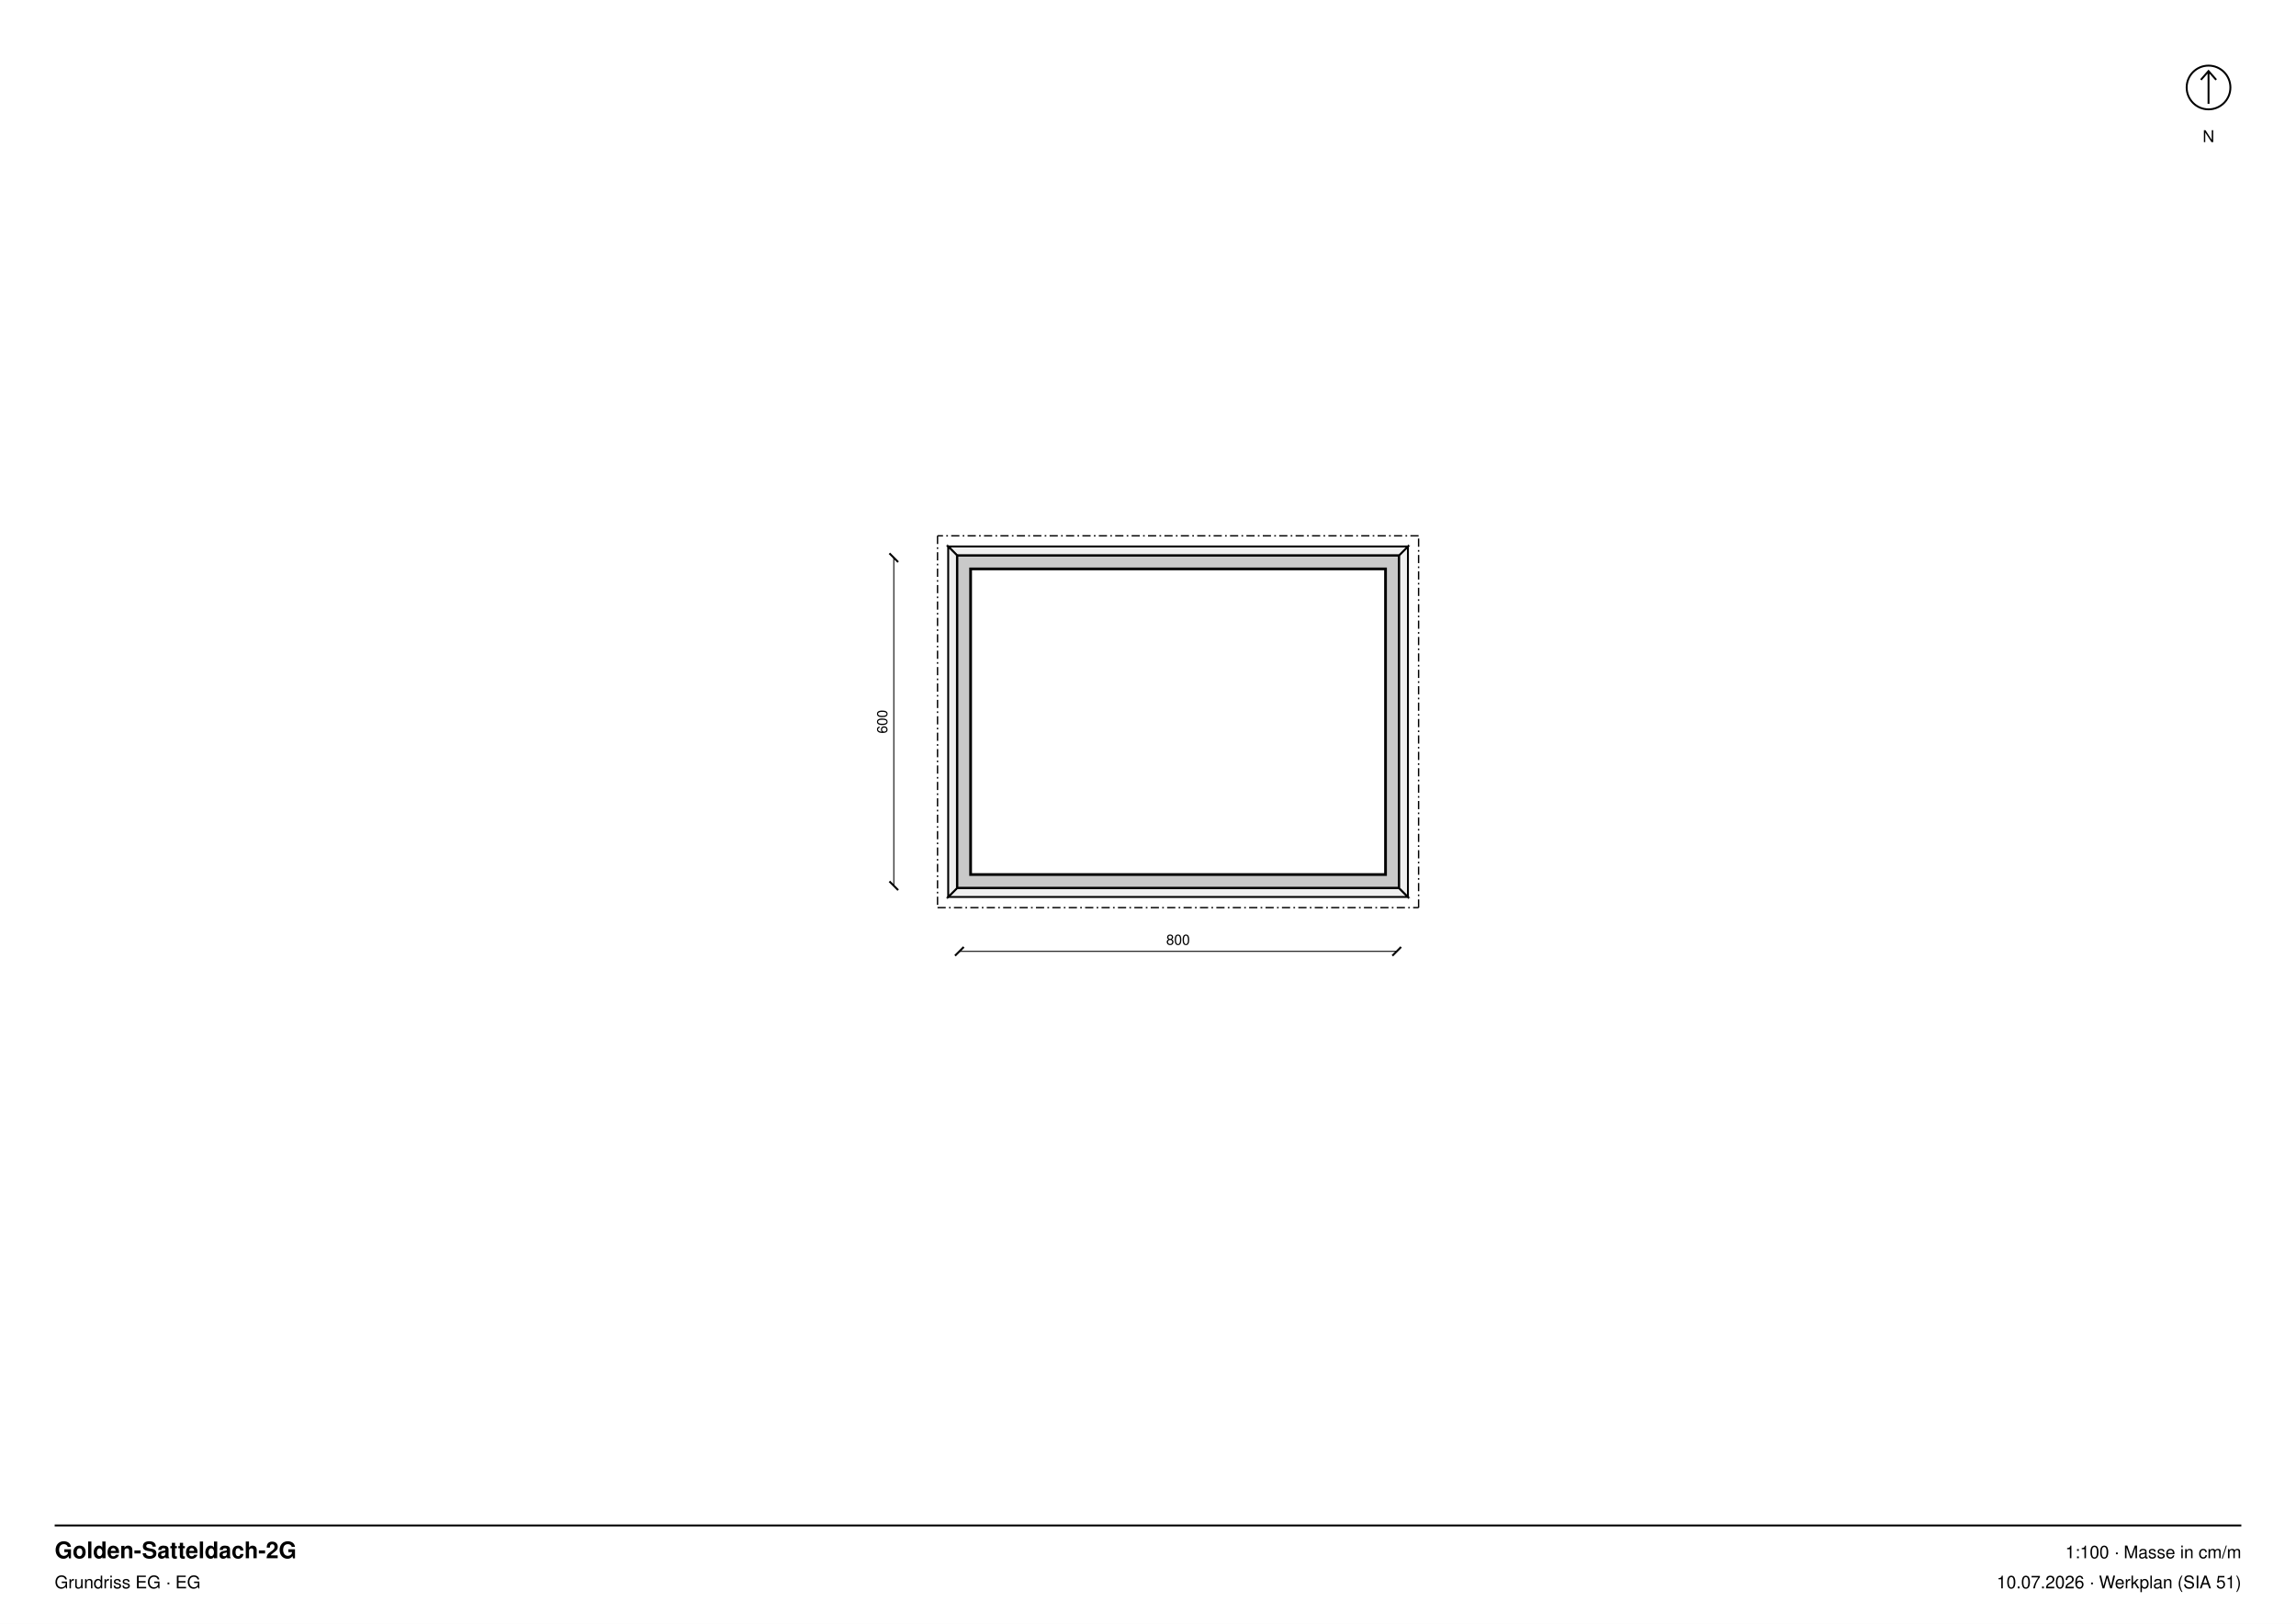
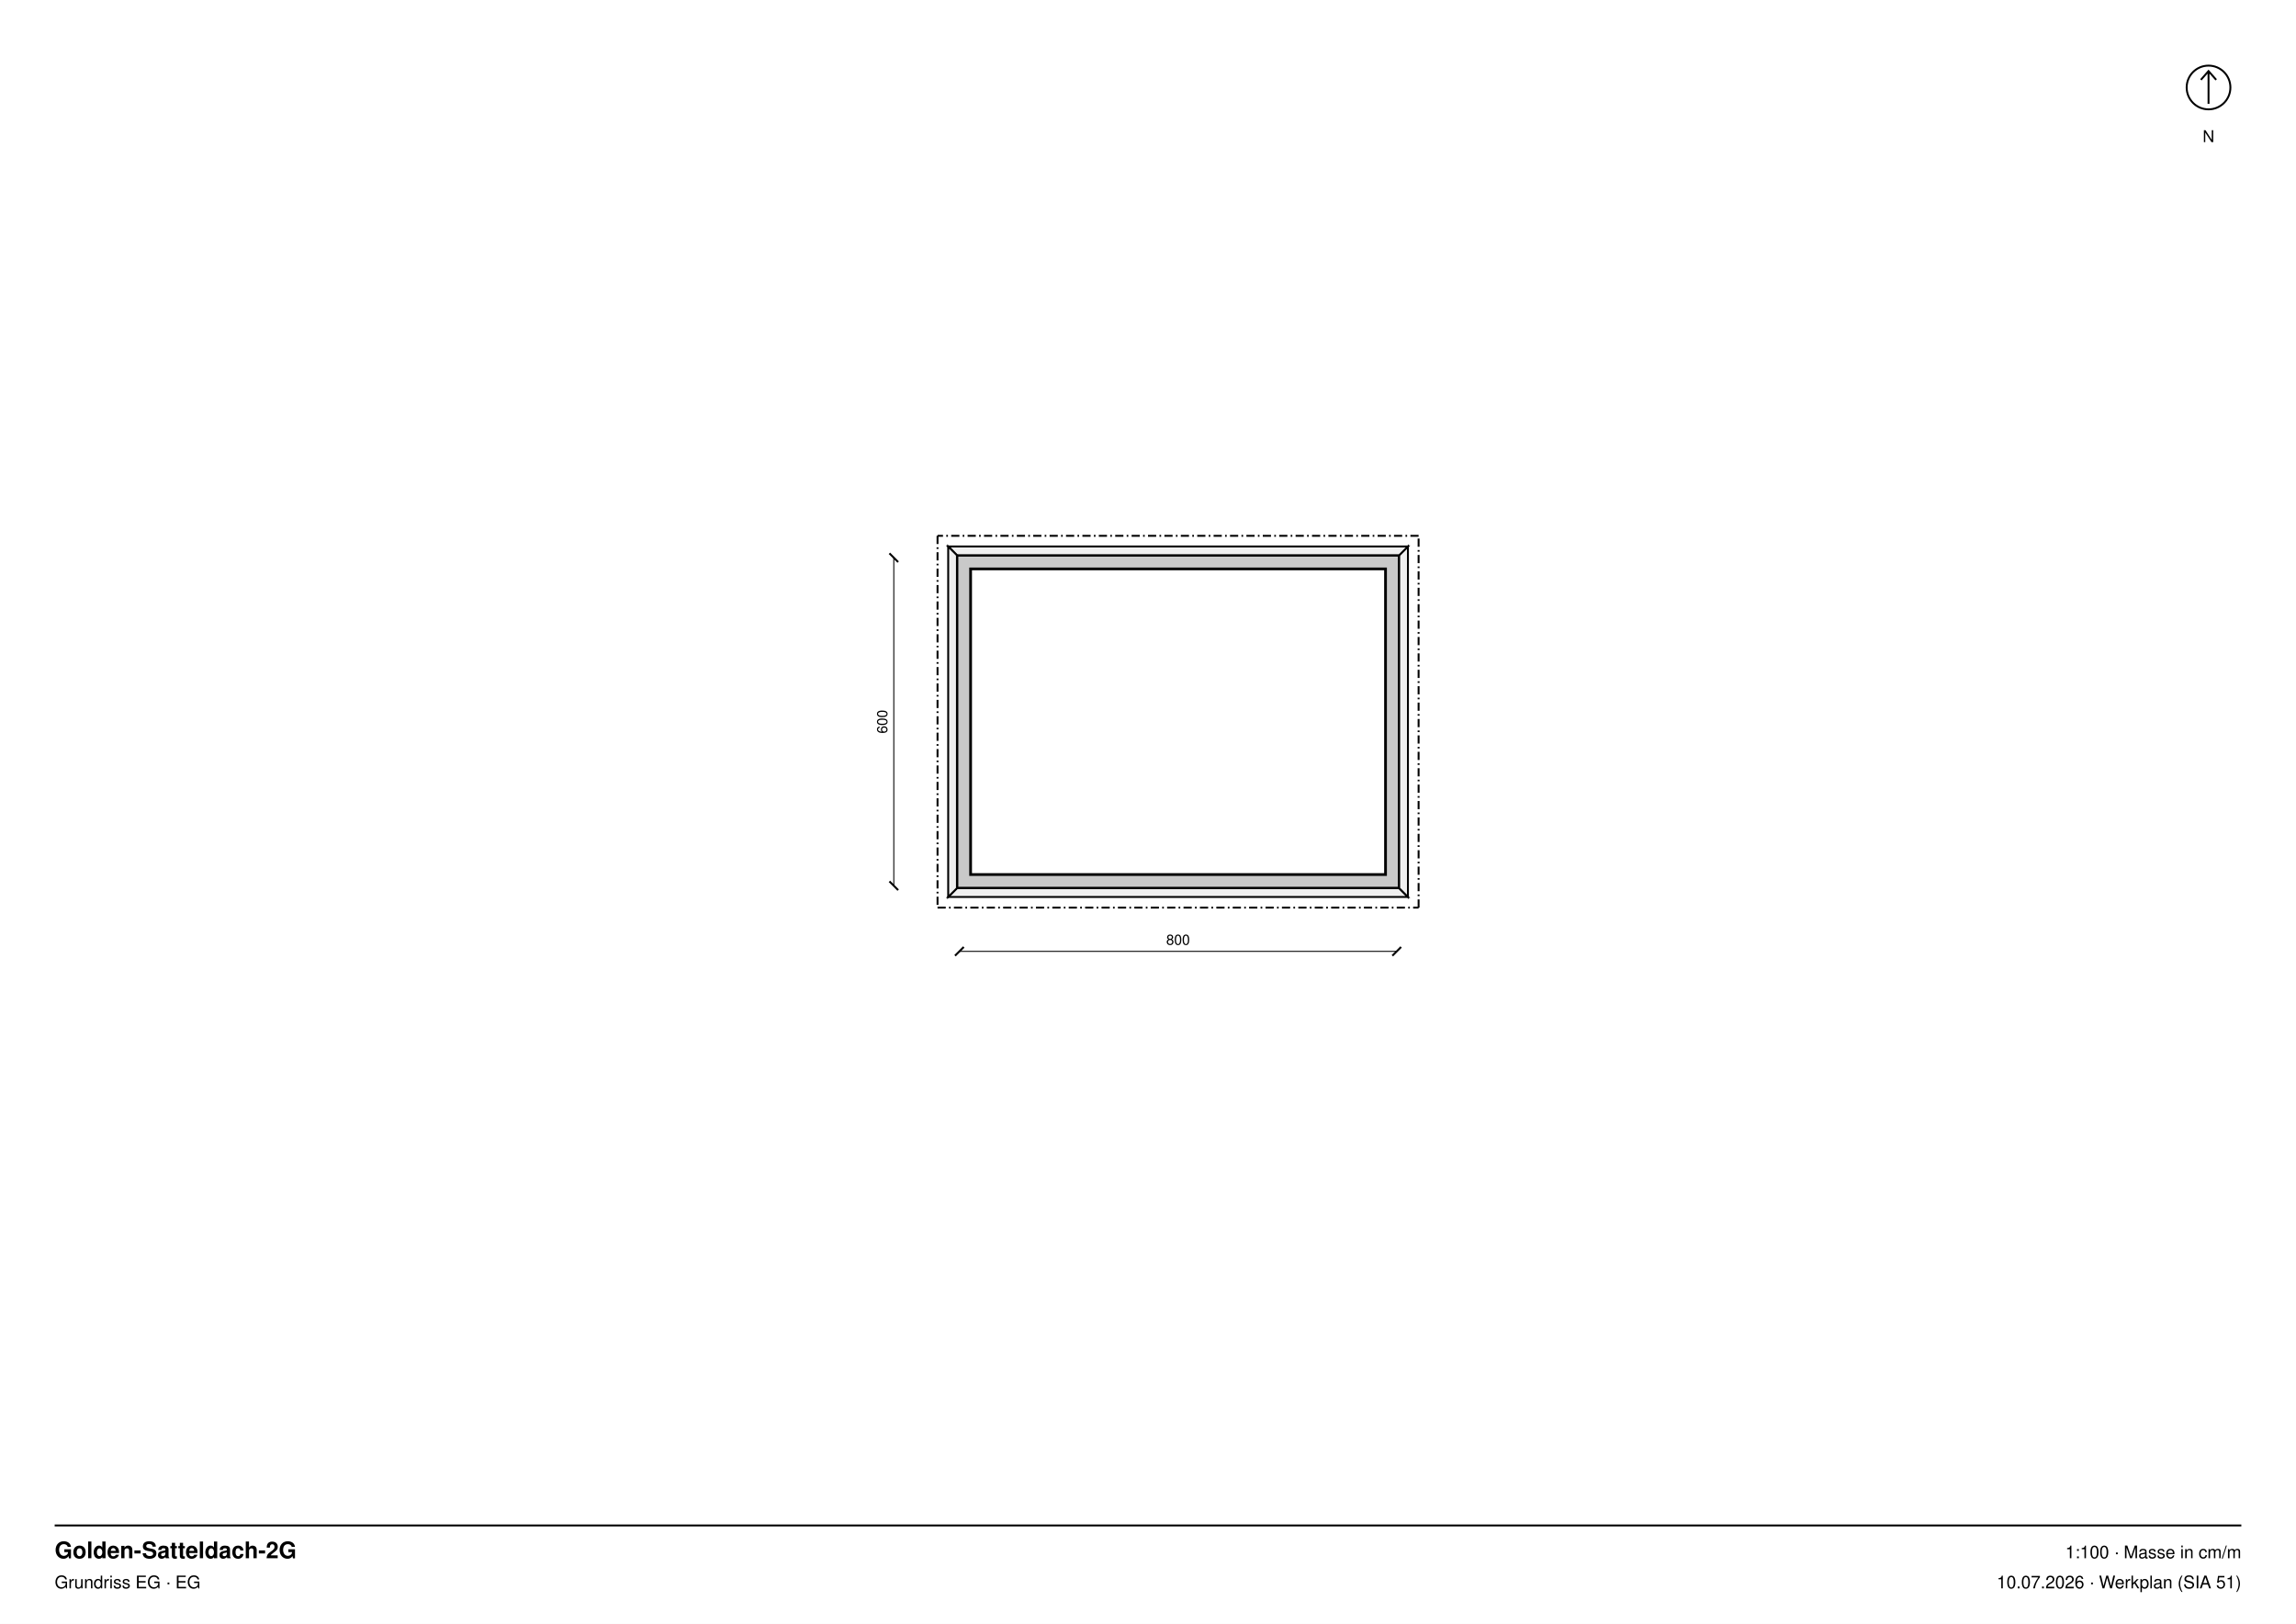
<svg xmlns="http://www.w3.org/2000/svg" width="420mm" height="297mm" viewBox="0 0 420 297" font-family="Helvetica, Arial, sans-serif">
  <rect width="420" height="297" fill="white" />
  <g transform="translate(175.50, 162.00) scale(0.01)">
    <path d="M 8045 45 L 8045 -6045 L -45 -6045 L -45 45 Z M 205 -5795 L 7795 -5795 L 7795 -205 L 205 -205 Z" fill-rule="evenodd" fill="#c9c9c9" stroke="black" stroke-width="50" />
    <path d="M -45 45 L 8045 45 L 8205 205 L -205 205 Z" fill-rule="evenodd" fill="#efefef" stroke="black" stroke-width="35" />
    <path d="M 8045 45 L 8045 -6045 L 8205 -6205 L 8205 205 Z" fill-rule="evenodd" fill="#efefef" stroke="black" stroke-width="35" />
    <path d="M 8045 -6045 L -45 -6045 L -205 -6205 L 8205 -6205 Z" fill-rule="evenodd" fill="#efefef" stroke="black" stroke-width="35" />
    <path d="M -45 -6045 L -45 45 L -205 205 L -205 -6205 Z" fill-rule="evenodd" fill="#efefef" stroke="black" stroke-width="35" />
-     <line x1="8400" y1="-6400" x2="-400" y2="-6400" stroke="black" stroke-width="25" stroke-dasharray="150 60 30 60" />
-     <line x1="-400" y1="-6400" x2="-400" y2="400" stroke="black" stroke-width="25" stroke-dasharray="150 60 30 60" />
-     <line x1="-400" y1="400" x2="8400" y2="400" stroke="black" stroke-width="25" stroke-dasharray="150 60 30 60" />
-     <line x1="8400" y1="400" x2="8400" y2="-6400" stroke="black" stroke-width="25" stroke-dasharray="150 60 30 60" />
+     <line x1="8400" y1="-6400" x2="-400" y2="-6400" stroke="black" stroke-width="35" stroke-dasharray="150 60 30 60" />
+     <line x1="-400" y1="-6400" x2="-400" y2="400" stroke="black" stroke-width="35" stroke-dasharray="150 60 30 60" />
+     <line x1="-400" y1="400" x2="8400" y2="400" stroke="black" stroke-width="35" stroke-dasharray="150 60 30 60" />
+     <line x1="8400" y1="400" x2="8400" y2="-6400" stroke="black" stroke-width="35" stroke-dasharray="150 60 30 60" />
    <g stroke="black" fill="black">
      <line x1="0" y1="1200" x2="8000" y2="1200" stroke-width="18" />
      <line x1="-80" y1="1280" x2="80" y2="1120" stroke-width="36" />
      <line x1="7920" y1="1280" x2="8080" y2="1120" stroke-width="36" />
      <text x="4000" y="1080" text-anchor="middle" font-size="260" stroke="none">800</text>
    </g>
    <g stroke="black" fill="black">
      <line x1="-1200" y1="0" x2="-1200" y2="-6000" stroke-width="18" />
      <line x1="-1280" y1="-80" x2="-1120" y2="80" stroke-width="36" />
      <line x1="-1280" y1="-6080" x2="-1120" y2="-5920" stroke-width="36" />
      <text x="-1320" y="-3000" text-anchor="middle" font-size="260" stroke="none" transform="rotate(-90 -1320 -3000)">600</text>
    </g>
  </g>
  <g stroke="black" fill="none" stroke-width="0.35">
    <circle cx="404" cy="16" r="4" />
    <path d="M 404 19 L 404 13 M 402.6 14.6 L 404 13 L 405.4 14.6" />
    <text x="404" y="26" text-anchor="middle" font-size="3" stroke="none" fill="black">N</text>
  </g>
  <g font-size="3.2">
    <line x1="10" y1="279" x2="410" y2="279" stroke="black" stroke-width="0.35" />
    <text x="10" y="285" font-weight="bold" font-size="4.2">Golden-Satteldach-2G</text>
    <text x="10" y="290.5">Grundriss EG · EG</text>
    <text x="410" y="285" text-anchor="end">1:100 · Masse in cm/m</text>
    <text x="410" y="290.5" text-anchor="end">10.07.2026 · Werkplan (SIA 51)</text>
  </g>
</svg>
